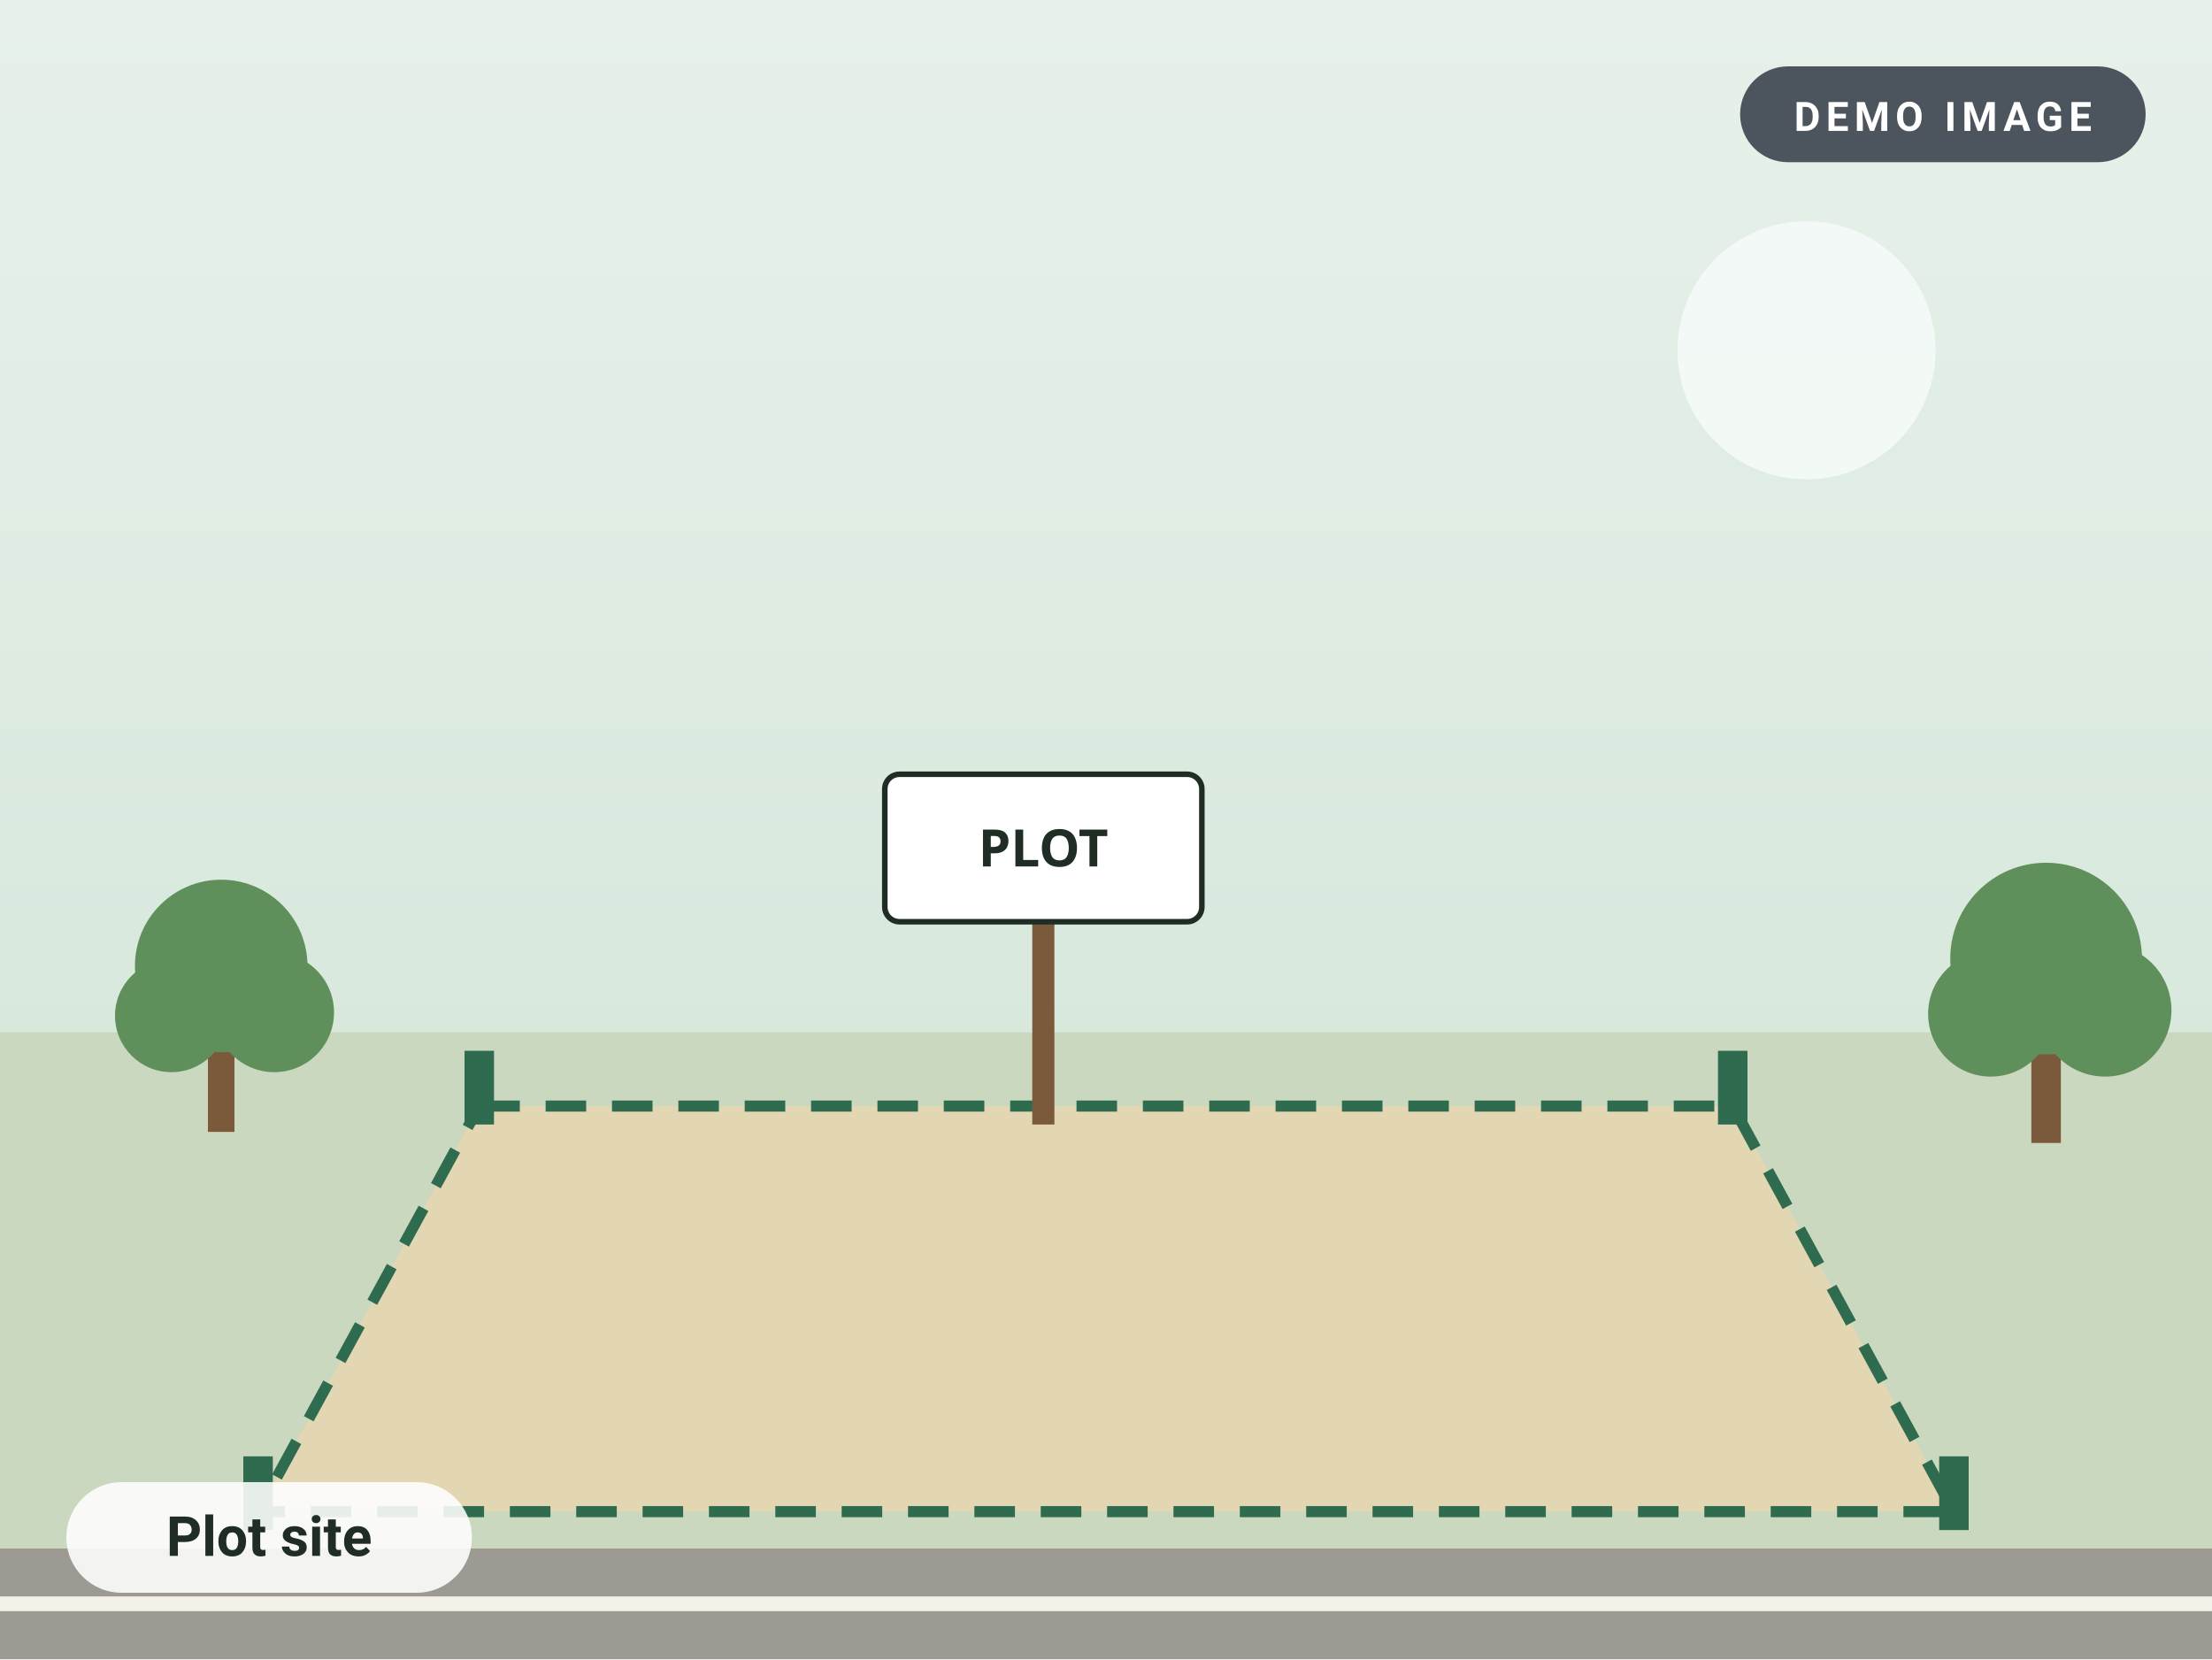
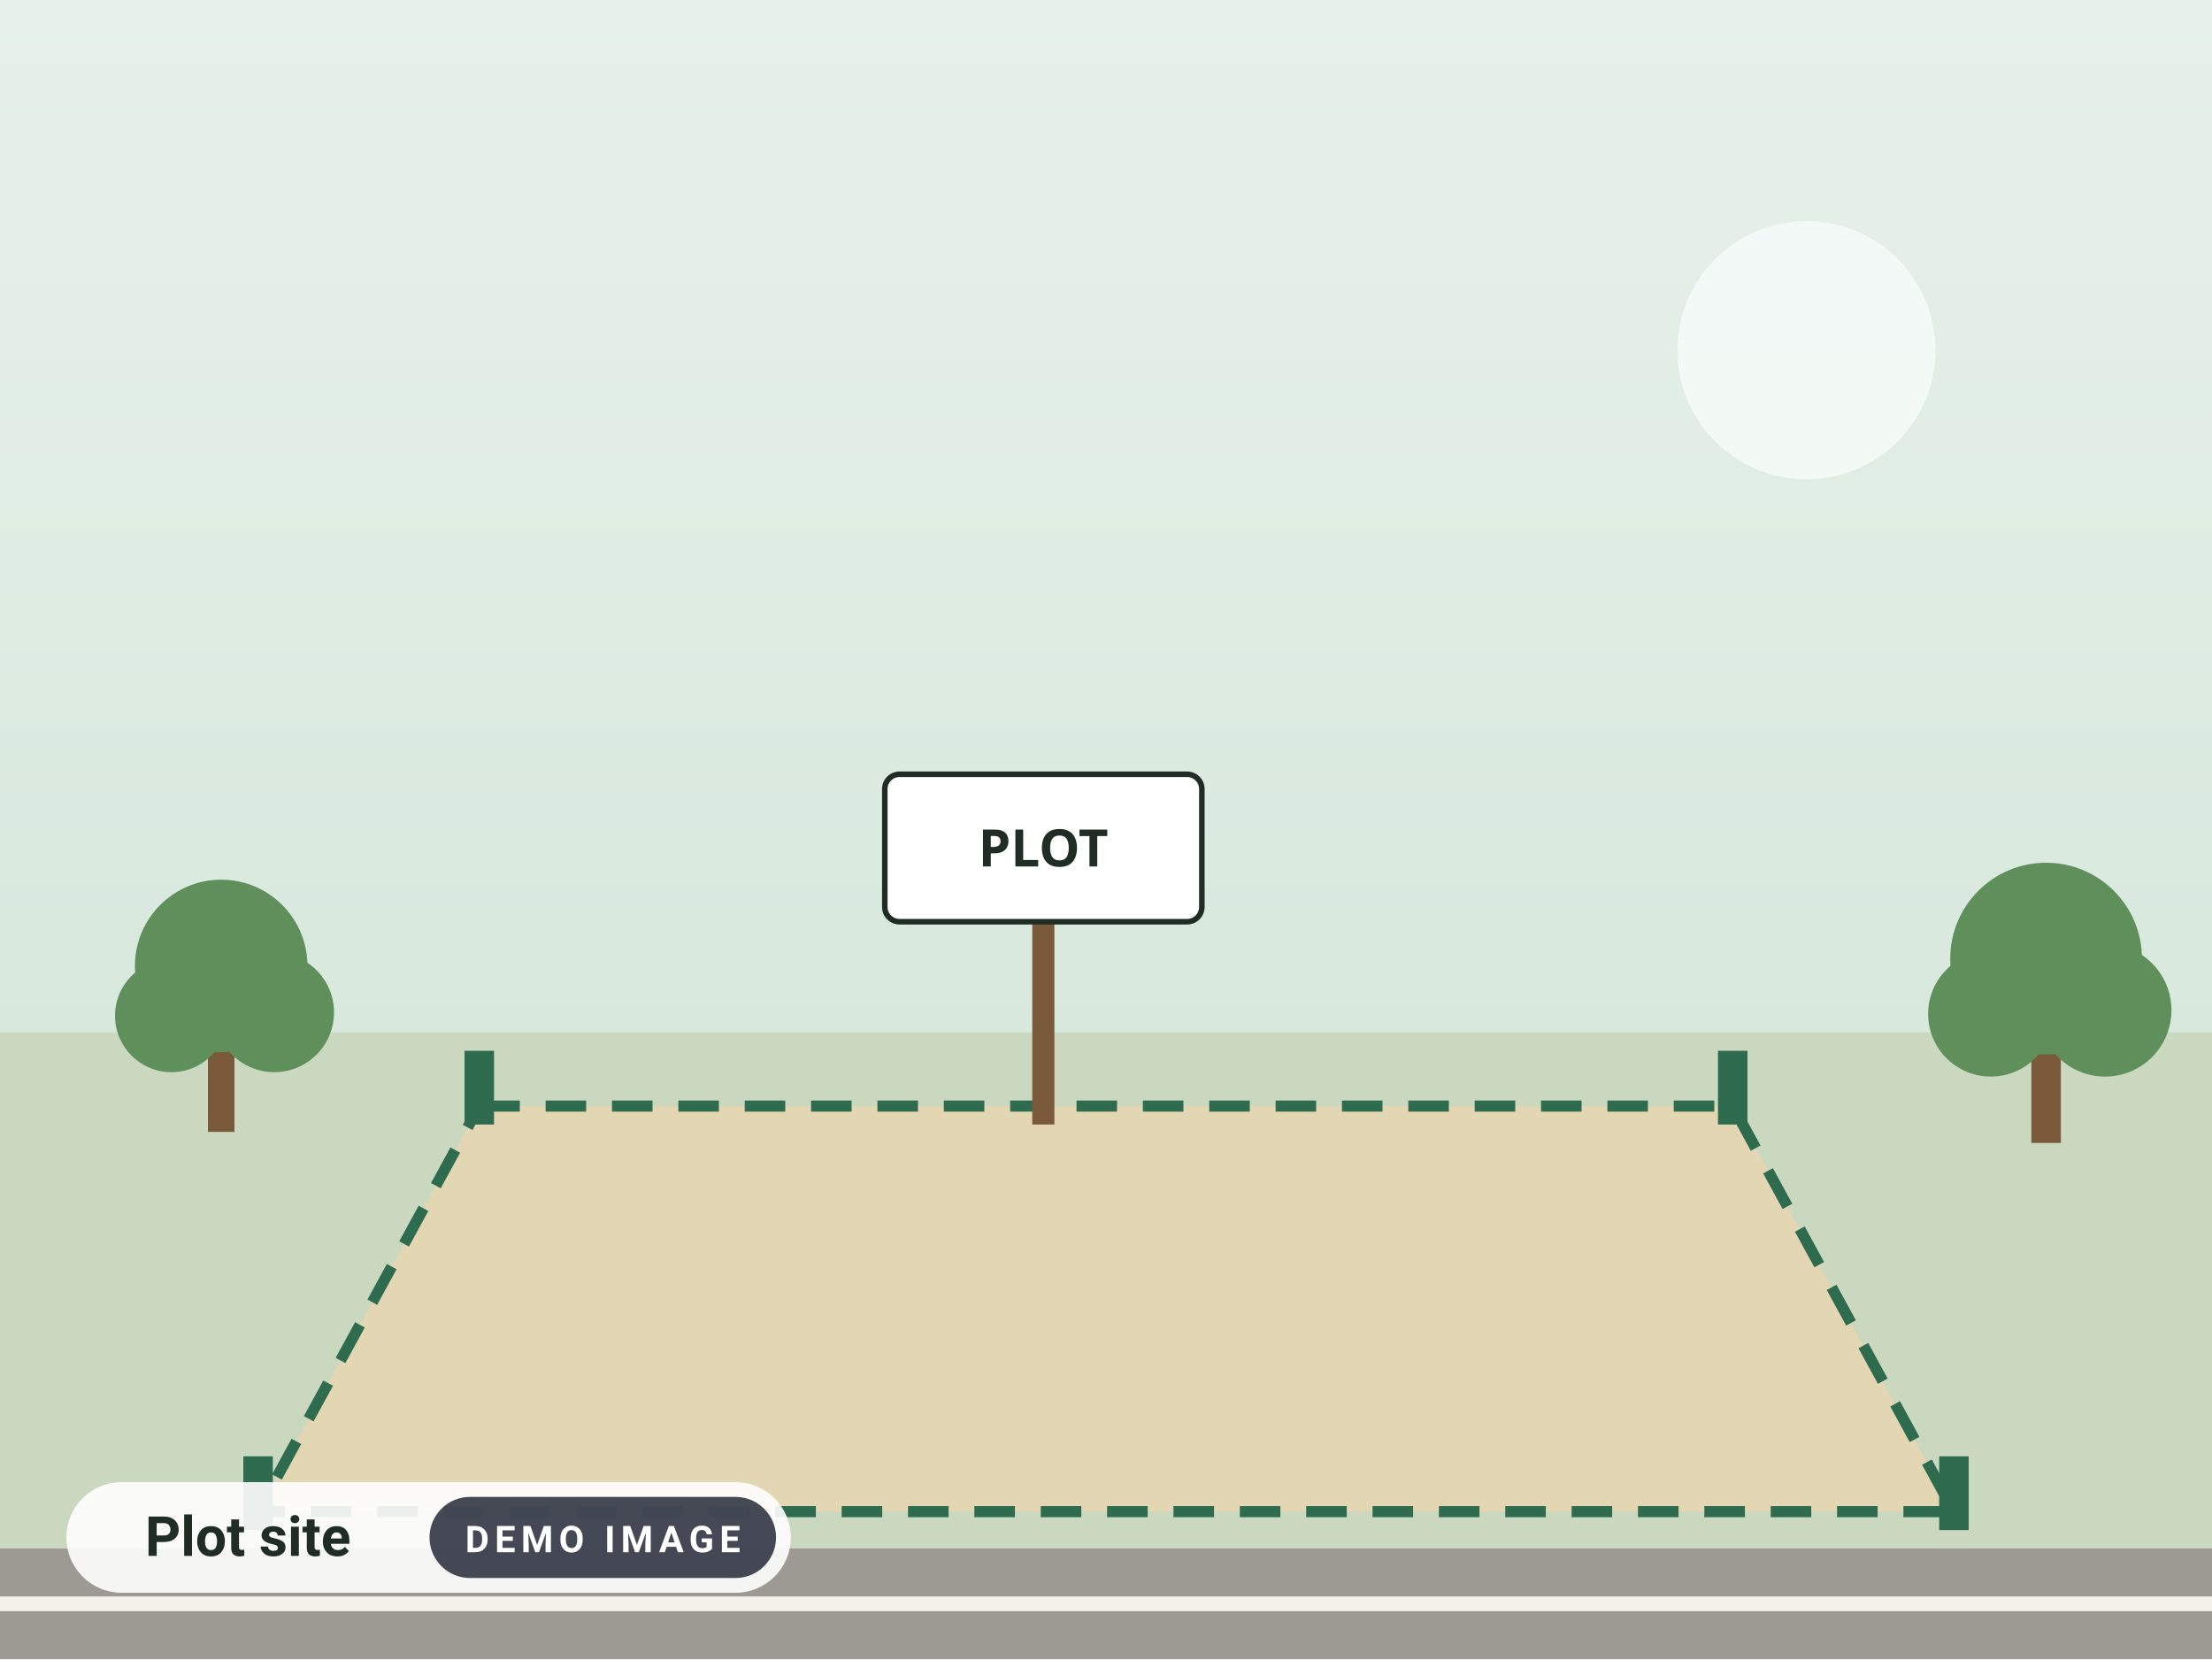
<svg xmlns="http://www.w3.org/2000/svg" viewBox="0 0 1200 900" width="1200" height="900" role="img" aria-label="Plot site (demo image)">
  <defs>
    <linearGradient id="bg" x1="0" y1="0" x2="0" y2="1">
      <stop offset="0" stop-color="#e7f1ea" />
      <stop offset="1" stop-color="#cfe3d5" />
    </linearGradient>
  </defs>
  <rect width="1200" height="900" fill="url(#bg)" />
  <circle cx="980" cy="190" r="70" fill="#f5fbf7" fill-opacity="0.9" />
  <rect x="0" y="560" width="1200" height="340" fill="#c9d8bf" />
  <polygon points="260,600 940,600 1060,820 140,820" fill="#e3d6b2" stroke="#2f6b4f" stroke-width="6" stroke-dasharray="22 14" />
  <rect x="252" y="570" width="16" height="40" fill="#2f6b4f" />
  <rect x="932" y="570" width="16" height="40" fill="#2f6b4f" />
  <rect x="1052" y="790" width="16" height="40" fill="#2f6b4f" />
  <rect x="132" y="790" width="16" height="40" fill="#2f6b4f" />
  <rect x="0" y="840" width="1200" height="60" fill="#9c9a92" />
  <rect x="0" y="866" width="1200" height="8" fill="#f3f1e8" stroke-dasharray="40 30" />
  <rect x="560" y="470" width="12" height="140" fill="#7a5a3a" />
  <rect x="480" y="420" width="172" height="80" rx="8" fill="#ffffff" stroke="#1f2d25" stroke-width="3" />
  <text x="566" y="470" text-anchor="middle" font-family="system-ui, sans-serif" font-size="28" font-weight="700" fill="#1f2d25">PLOT</text>
  <g transform="translate(120 560) scale(0.9)">
    <rect x="-8" y="-10" width="16" height="70" fill="#7a5a3a" />
    <circle cx="0" cy="-40" r="52" fill="#5f8f5a" />
    <circle cx="-30" cy="-10" r="34" fill="#5f8f5a" />
    <circle cx="32" cy="-12" r="36" fill="#5f8f5a" />
  </g>
  <g transform="translate(1110 560) scale(1)">
    <rect x="-8" y="-10" width="16" height="70" fill="#7a5a3a" />
    <circle cx="0" cy="-40" r="52" fill="#5f8f5a" />
    <circle cx="-30" cy="-10" r="34" fill="#5f8f5a" />
    <circle cx="32" cy="-12" r="36" fill="#5f8f5a" />
  </g>
  <g font-family="system-ui, -apple-system, Segoe UI, Roboto, sans-serif">
-     <rect x="36" y="804" width="220" height="60" rx="30" fill="#ffffff" fill-opacity="0.88" />
-     <text x="146" y="844" text-anchor="middle" font-size="30" font-weight="600" fill="#1f2d25">Plot site</text>
-     <rect x="944" y="36" width="220" height="52" rx="26" fill="#111827" fill-opacity="0.72" />
-     <text x="1054" y="71" text-anchor="middle" font-size="22" font-weight="700" letter-spacing="3" fill="#ffffff">DEMO IMAGE</text>
+     <rect x="36" y="804" width="393" height="60" rx="30" fill="#ffffff" fill-opacity="0.9" />
+     <text x="134.5" y="844" text-anchor="middle" font-size="30" font-weight="600" fill="#1f2d25">Plot site</text>
+     <rect x="233" y="812" width="188" height="44" rx="22" fill="#111827" fill-opacity="0.78" />
+     <text x="327" y="842" text-anchor="middle" font-size="20" font-weight="700" letter-spacing="3" fill="#ffffff">DEMO IMAGE</text>
  </g>
</svg>
